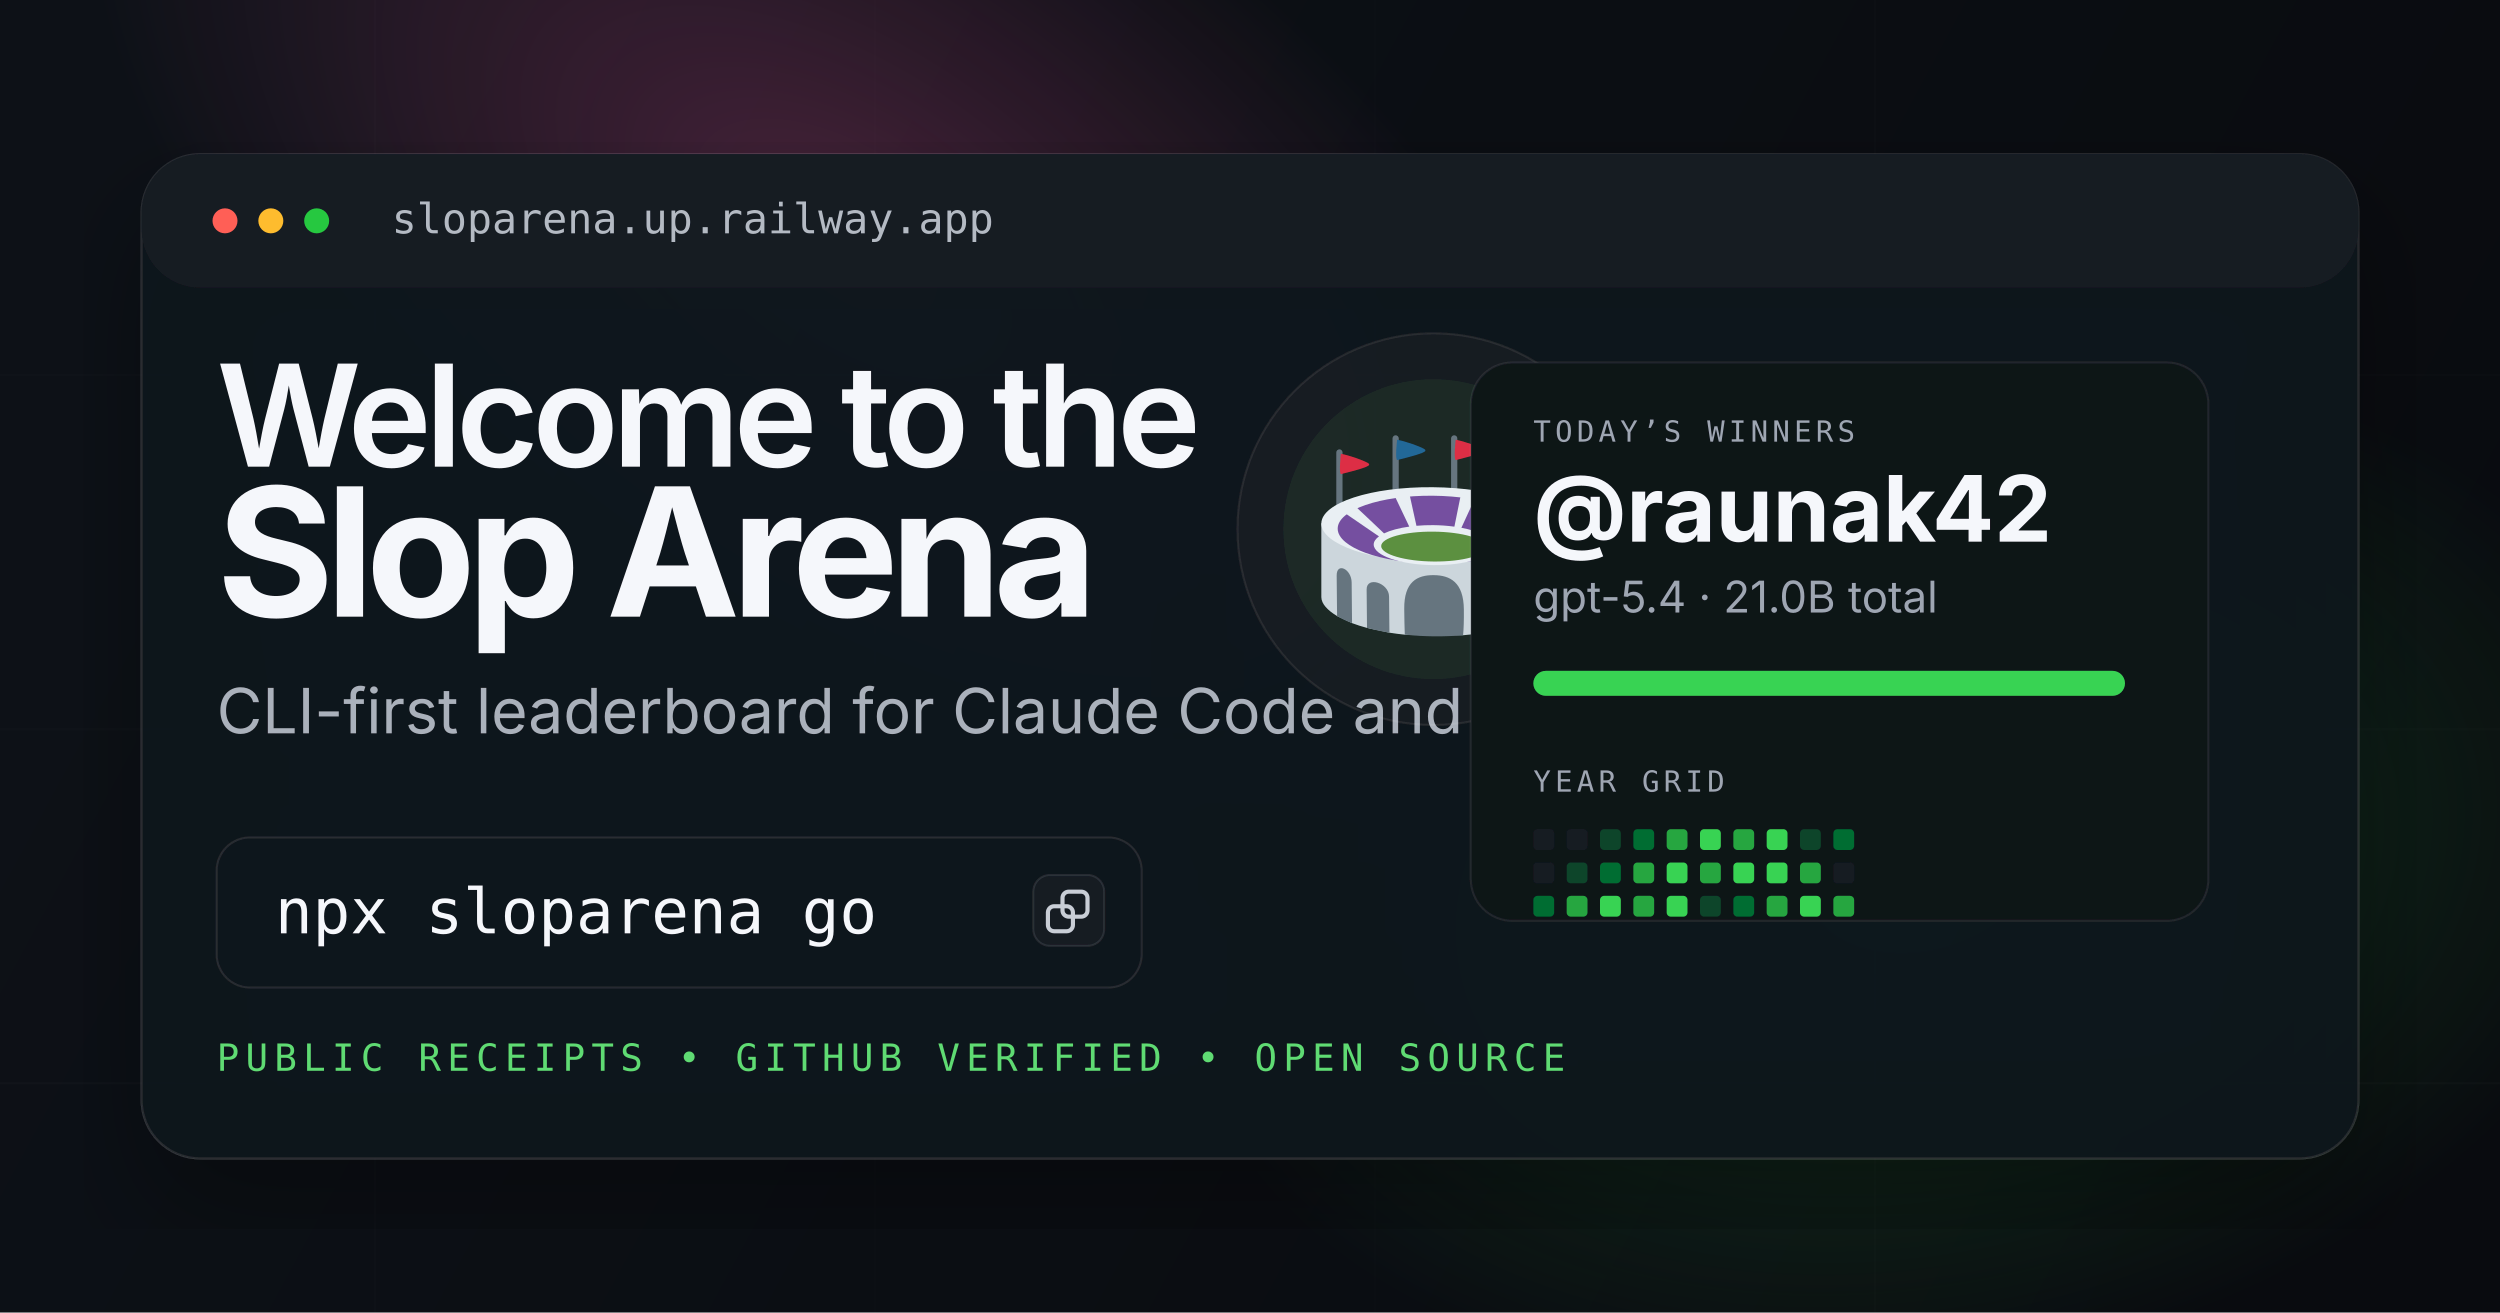
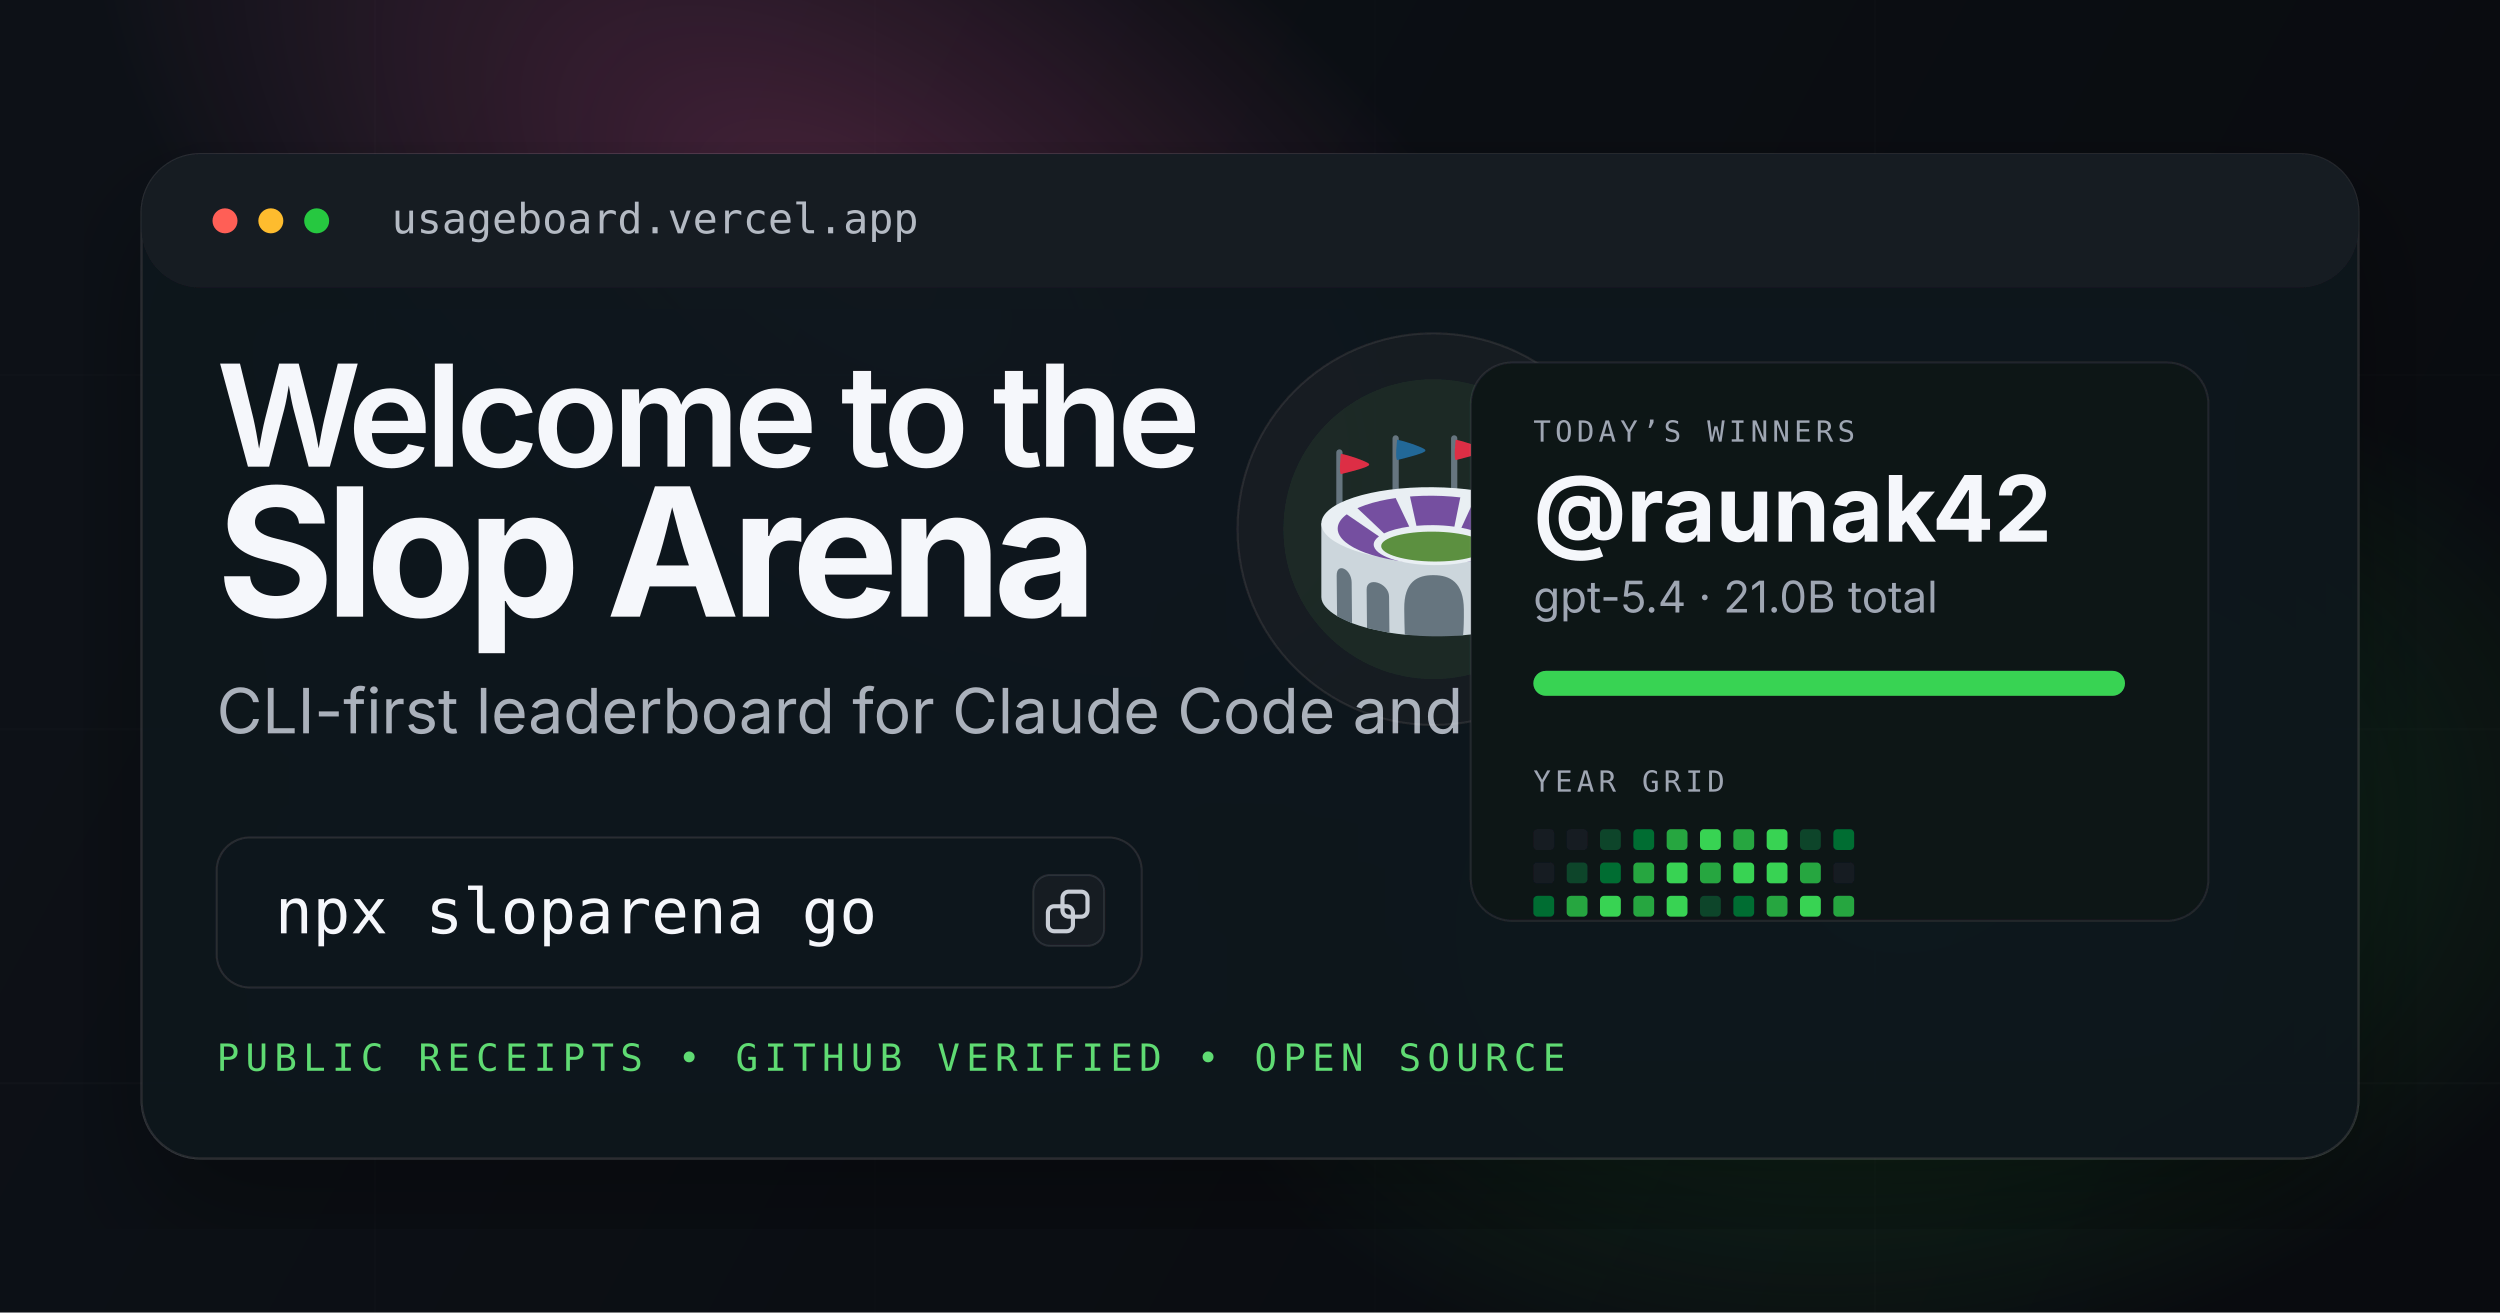
<svg xmlns="http://www.w3.org/2000/svg" width="1200" height="630" viewBox="0 0 1200 630" fill="none">
  <defs>
    <linearGradient id="bg" x1="120" y1="60" x2="1100" y2="590" gradientUnits="userSpaceOnUse">
      <stop stop-color="#0D1117" />
      <stop offset="1" stop-color="#090B0F" />
    </linearGradient>
    <radialGradient id="pink" cx="0" cy="0" r="1" gradientUnits="userSpaceOnUse" gradientTransform="translate(410 120) rotate(35) scale(420 220)">
      <stop stop-color="#FF5CAD" stop-opacity="0.24" />
      <stop offset="1" stop-color="#FF5CAD" stop-opacity="0" />
    </radialGradient>
    <radialGradient id="green" cx="0" cy="0" r="1" gradientUnits="userSpaceOnUse" gradientTransform="translate(920 420) rotate(-12) scale(360 240)">
      <stop stop-color="#39D353" stop-opacity="0.22" />
      <stop offset="1" stop-color="#39D353" stop-opacity="0" />
    </radialGradient>
    <filter id="shadow" x="40" y="40" width="1120" height="550" filterUnits="userSpaceOnUse" color-interpolation-filters="sRGB">
      <feDropShadow dx="0" dy="28" stdDeviation="30" flood-color="#000000" flood-opacity="0.35" />
    </filter>
  </defs>
  <rect width="1200" height="630" fill="url(#bg)" />
  <rect width="1200" height="630" fill="url(#pink)" />
  <rect width="1200" height="630" fill="url(#green)" />
  <g opacity="0.18">
    <path d="M0 520H1200" stroke="#FFFFFF" stroke-opacity="0.08" />
    <path d="M0 350H1200" stroke="#FFFFFF" stroke-opacity="0.05" />
    <path d="M0 180H1200" stroke="#FFFFFF" stroke-opacity="0.04" />
    <path d="M180 0V630" stroke="#FFFFFF" stroke-opacity="0.04" />
    <path d="M420 0V630" stroke="#FFFFFF" stroke-opacity="0.03" />
    <path d="M660 0V630" stroke="#FFFFFF" stroke-opacity="0.03" />
    <path d="M900 0V630" stroke="#FFFFFF" stroke-opacity="0.04" />
  </g>
  <g filter="url(#shadow)">
    <rect x="68" y="74" width="1064" height="482" rx="28" fill="#11161D" fill-opacity="0.92" stroke="#FFFFFF" stroke-opacity="0.10" />
    <rect x="68" y="74" width="1064" height="64" rx="28" fill="#151B23" />
    <circle cx="108" cy="106" r="6" fill="#FF5F57" />
    <circle cx="130" cy="106" r="6" fill="#FEBC2E" />
    <circle cx="152" cy="106" r="6" fill="#28C840" />
-     <text x="188" y="112" fill="#B4BAC3" font-family="ui-monospace, SFMono-Regular, Menlo, monospace" font-size="20">sloparena.up.railway.app</text>
+     <text x="188" y="112" fill="#B4BAC3" font-family="ui-monospace, SFMono-Regular, Menlo, monospace" font-size="20">usageboard.vercel.app</text>
    <text x="104" y="224" fill="#F5F7FB" font-family="Inter, Arial, sans-serif" font-size="68" font-weight="600" letter-spacing="-3">Welcome to the</text>
    <text x="104" y="296" fill="#F5F7FB" font-family="Inter, Arial, sans-serif" font-size="86" font-weight="700" letter-spacing="-4">Slop Arena</text>
    <text x="104" y="352" fill="#AAB1BB" font-family="Inter, Arial, sans-serif" font-size="30">CLI-first leaderboard for Claude Code and Codex power users.</text>
    <rect x="104" y="402" width="444" height="72" rx="16" fill="#0F141B" stroke="#FFFFFF" stroke-opacity="0.10" />
    <text x="132" y="448" fill="#F5F7FB" font-family="ui-monospace, SFMono-Regular, Menlo, monospace" font-size="30">npx sloparena go</text>
    <rect x="496" y="420" width="34" height="34" rx="8" fill="#151B23" stroke="#FFFFFF" stroke-opacity="0.10" />
    <rect x="510" y="428" width="12" height="12" rx="3" fill="none" stroke="#C9CED6" stroke-width="2" />
    <rect x="503" y="435" width="12" height="12" rx="3" fill="none" stroke="#C9CED6" stroke-width="2" />
    <text x="104" y="514" fill="#5EDB73" font-family="ui-monospace, SFMono-Regular, Menlo, monospace" font-size="18" letter-spacing="3">PUBLIC RECEIPTS • GITHUB VERIFIED • OPEN SOURCE</text>
    <g transform="translate(594 160)">
      <circle cx="94" cy="94" r="94" fill="#FFFFFF" fill-opacity="0.03" stroke="#FFFFFF" stroke-opacity="0.08" />
      <circle cx="94" cy="94" r="72" fill="#39D353" fill-opacity="0.08" />
      <g transform="translate(40 40) scale(3)">
        <path fill="#CCD6DC" d="M35.858 17.376L.079 17.053v11.821c.011 1.084 1.009 2.12 2.52 3.028l2.396 1.133c.732.278 1.531.534 2.393.766l3.585.762c.791.127 1.615.232 2.46.32l9.328.088a43.678 43.678 0 0 0 2.524-.285l3.57-.707a24.447 24.447 0 0 0 2.378-.73l2.374-1.098c1.507-.893 2.262-1.923 2.251-3.013V17.376z" />
        <path fill="#66757F" d="M22.885 30.848c-.043-4.36-2.19-5.47-4.825-5.493c-2.634-.024-4.759 1.047-4.716 5.407c.016 1.606.046 2.96.089 4.12c1.504.156 3.079.254 4.712.269c1.6.014 3.141-.054 4.616-.18c.097-1.003.142-2.341.124-4.123zM10.917 28.89l.001.107l.003.364l.003.271l.001.065c.001.052 0 .044 0 0l-.001-.065l-.003-.271l-.003-.364l-.001-.107l-.001-.122c-.022-2.18-3.61-3.303-3.589-1.122v.037l.002.204l.002.158l.005.47l.001.067l.051 5.218c1.106.297 2.302.556 3.585.762l-.056-5.753v.081zm17.878-.992l.005.506v.027l.003.27c.001.118.001.15 0 0l-.003-.27v-.027l-.005-.506l-.001-.058c-.022-2.18-3.589-1.123-3.567 1.057v.036l.057 5.753a34.49 34.49 0 0 0 3.57-.707l-.06-6.1l.001.019zM4.931 26.534c-.022-2.18-2.417-3.292-2.396-1.112v.041l.063 6.439c.676.406 1.483.785 2.396 1.133l-.052-5.321c.003.208.006.582-.011-1.18zm26.237.237l.012 1.137v-.047v.047l.053 5.34c.906-.334 1.705-.701 2.374-1.098l-.064-6.448c-.021-2.18-2.396-1.111-2.375 1.069zM2.972 5.225a.5.5 0 0 0-.5.5v12.37a.5.5 0 0 0 1 0V5.725c0-.277-.223-.5-.5-.5z" />
        <path fill="#DD2F45" d="M3.207 5.936c1.478.269 3.682 1.102 4.246 1.424c.564.322.215.484-.322.725c-.538.242-3.441 1.021-3.87 1.102c-.431.082-.054-3.251-.054-3.251z" />
        <path fill="#66757F" d="M11.969 2.976a.5.5 0 0 0-.5.5v12.37a.5.5 0 0 0 1 0V3.476a.5.5 0 0 0-.5-.5z" />
        <path fill="#226798" d="M12.203 3.687c1.478.269 3.682 1.102 4.247 1.425c.564.322.215.484-.322.725c-.538.242-3.44 1.021-3.87 1.102c-.432.081-.055-3.252-.055-3.252z" />
        <path fill="#66757F" d="M21.339 2.976a.5.5 0 0 0-.5.5v12.37a.5.5 0 0 0 1 0V3.476a.5.5 0 0 0-.5-.5z" />
        <path fill="#DD2F45" d="M21.574 3.687c1.478.269 3.681 1.102 4.246 1.425c.564.322.215.484-.322.725c-.537.242-3.44 1.021-3.871 1.102c-.431.081-.053-3.252-.053-3.252z" />
        <path fill="#66757F" d="M30.335 5.225a.5.5 0 0 0-.5.5v12.37a.5.5 0 0 0 1 0V5.725a.5.5 0 0 0-.5-.5z" />
        <path fill="#226798" d="M30.57 5.936c1.478.269 3.681 1.102 4.246 1.425c.564.322.215.484-.322.725c-.537.242-3.44 1.021-3.871 1.102c-.43.081-.053-3.252-.053-3.252z" />
        <path fill="#E9EFF3" d="M35.858 17.444c.033 3.312-7.949 5.924-17.829 5.835C8.148 23.19.112 20.431.08 17.121c-.033-3.312 7.95-5.924 17.83-5.835c9.879.09 17.915 2.847 17.948 6.158z" />
        <path fill="#7450A0" d="M33.257 18.209c.029 2.995-6.788 5.361-15.226 5.286c-8.44-.077-15.305-2.567-15.334-5.562c-.029-2.994 6.787-5.36 15.227-5.284c8.437.077 15.304 2.566 15.333 5.56z" />
        <path fill="#E9EFF3" d="M26.766 19.378l5.83-3.939l-1.8-1.106s-3.63 3.394-4.822 4.548c-.876-.455-2.073-.837-3.486-1.104l2.439-5.303l-2.463-.294l-1.094 5.419a26.979 26.979 0 0 0-3.401-.244a27.665 27.665 0 0 0-2.671.106l-1.183-5.357l-2.457.251l2.491 5.235c-1.64.226-3.037.604-4.036 1.085c-1.271-1.227-4.847-4.573-4.847-4.573l-1.778 1.074l5.814 3.98c-.541.397-.847.84-.843 1.311c.018 1.766 4.303 3.237 9.573 3.285c5.268.048 9.527-1.346 9.51-3.113c-.004-.445-.281-.872-.776-1.261z" />
        <path fill="#5C903F" d="M26.427 20.862c.013 1.321-3.732 2.357-8.363 2.315c-4.631-.042-8.396-1.146-8.409-2.467c-.013-1.32 3.731-2.356 8.362-2.314c4.63.041 8.396 1.146 8.41 2.466z" />
      </g>
    </g>
    <rect x="706" y="174" width="354" height="268" rx="20" fill="#0E1319" stroke="#FFFFFF" stroke-opacity="0.08" />
    <text x="736" y="212" fill="#9EA6B2" font-family="ui-monospace, SFMono-Regular, Menlo, monospace" font-size="14" letter-spacing="2">TODAY’S WINNERS</text>
    <text x="736" y="260" fill="#F5F7FB" font-family="Inter, Arial, sans-serif" font-size="44" font-weight="650">@raunak42</text>
    <text x="736" y="294" fill="#9EA6B2" font-family="Inter, Arial, sans-serif" font-size="21">gpt-5.4 · 21.0B total</text>
    <rect x="736" y="322" width="284" height="12" rx="6" fill="#20262D" />
    <rect x="736" y="322" width="284" height="12" rx="6" fill="#39D353" />
    <text x="736" y="380" fill="#9EA6B2" font-family="ui-monospace, SFMono-Regular, Menlo, monospace" font-size="14" letter-spacing="2">YEAR GRID</text>
    <g transform="translate(736 398)">
      <rect x="0" y="0" width="10" height="10" rx="2" fill="#161B22" />
      <rect x="16" y="0" width="10" height="10" rx="2" fill="#161B22" />
      <rect x="32" y="0" width="10" height="10" rx="2" fill="#0E4429" />
      <rect x="48" y="0" width="10" height="10" rx="2" fill="#006D32" />
      <rect x="64" y="0" width="10" height="10" rx="2" fill="#26A641" />
      <rect x="80" y="0" width="10" height="10" rx="2" fill="#39D353" />
      <rect x="96" y="0" width="10" height="10" rx="2" fill="#26A641" />
      <rect x="112" y="0" width="10" height="10" rx="2" fill="#39D353" />
      <rect x="128" y="0" width="10" height="10" rx="2" fill="#0E4429" />
      <rect x="144" y="0" width="10" height="10" rx="2" fill="#006D32" />
      <rect x="0" y="16" width="10" height="10" rx="2" fill="#161B22" />
      <rect x="16" y="16" width="10" height="10" rx="2" fill="#0E4429" />
      <rect x="32" y="16" width="10" height="10" rx="2" fill="#006D32" />
      <rect x="48" y="16" width="10" height="10" rx="2" fill="#26A641" />
      <rect x="64" y="16" width="10" height="10" rx="2" fill="#39D353" />
      <rect x="80" y="16" width="10" height="10" rx="2" fill="#26A641" />
      <rect x="96" y="16" width="10" height="10" rx="2" fill="#39D353" />
      <rect x="112" y="16" width="10" height="10" rx="2" fill="#39D353" />
      <rect x="128" y="16" width="10" height="10" rx="2" fill="#26A641" />
      <rect x="144" y="16" width="10" height="10" rx="2" fill="#161B22" />
      <rect x="0" y="32" width="10" height="10" rx="2" fill="#006D32" />
      <rect x="16" y="32" width="10" height="10" rx="2" fill="#26A641" />
      <rect x="32" y="32" width="10" height="10" rx="2" fill="#39D353" />
      <rect x="48" y="32" width="10" height="10" rx="2" fill="#26A641" />
      <rect x="64" y="32" width="10" height="10" rx="2" fill="#39D353" />
      <rect x="80" y="32" width="10" height="10" rx="2" fill="#0E4429" />
      <rect x="96" y="32" width="10" height="10" rx="2" fill="#006D32" />
      <rect x="112" y="32" width="10" height="10" rx="2" fill="#26A641" />
      <rect x="128" y="32" width="10" height="10" rx="2" fill="#39D353" />
      <rect x="144" y="32" width="10" height="10" rx="2" fill="#26A641" />
    </g>
  </g>
</svg>
